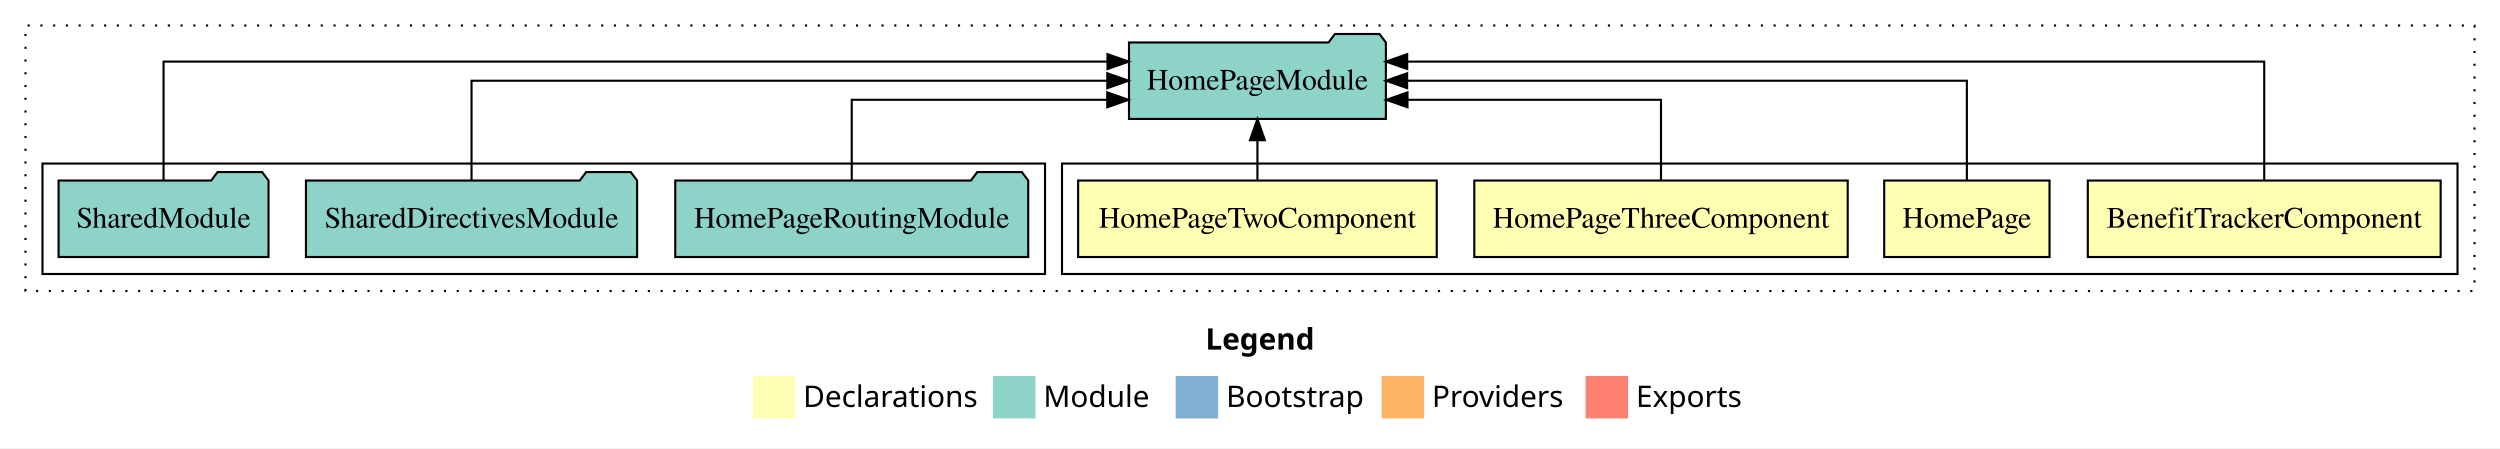
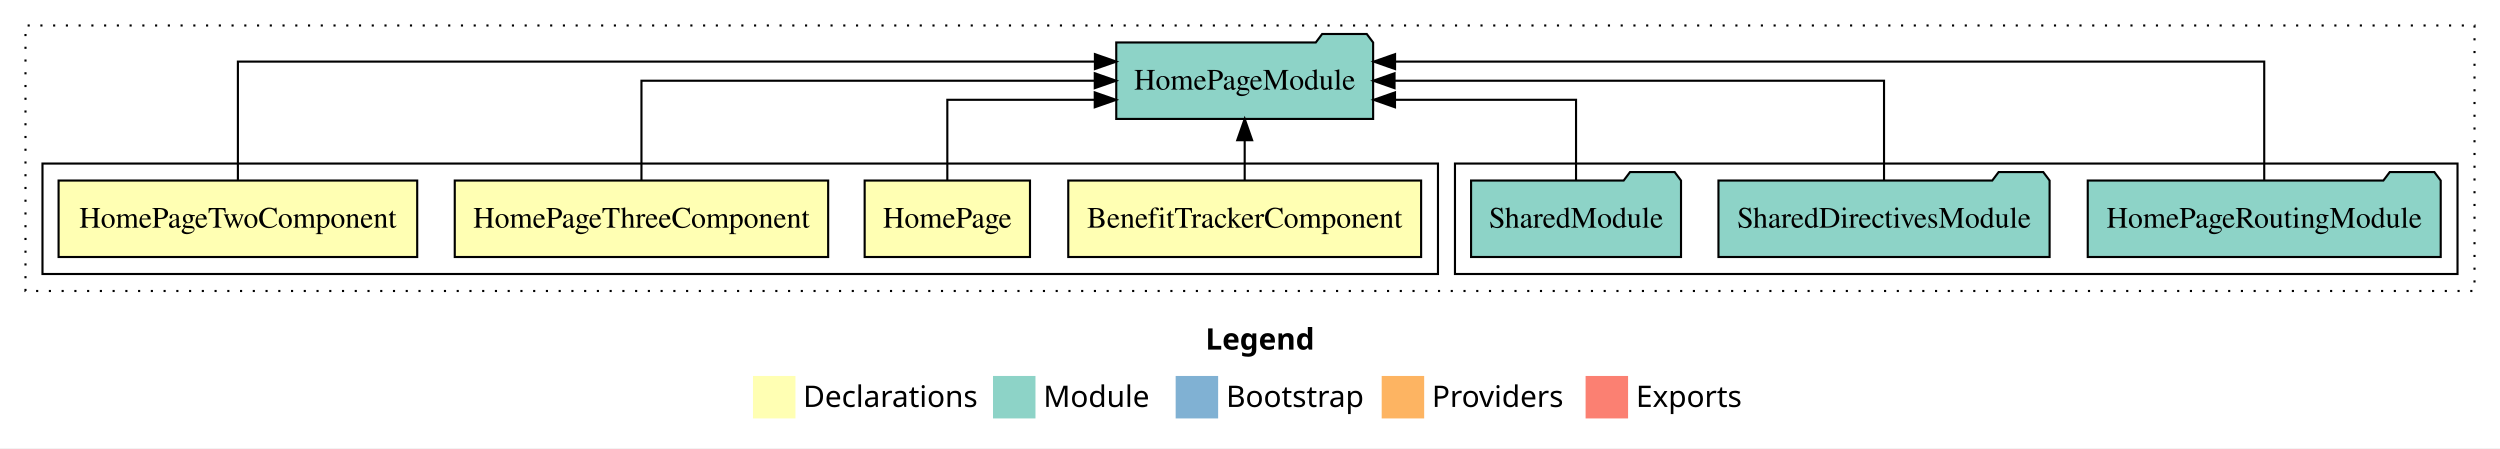
<svg xmlns="http://www.w3.org/2000/svg" width="1177pt" height="211pt" viewBox="0.00 0.00 1177.00 211.00">
  <g id="graph0" class="graph" transform="scale(1 1) rotate(0) translate(4 207)">
    <polygon fill="white" stroke="transparent" points="-4,4 -4,-207 1173,-207 1173,4 -4,4" />
    <text text-anchor="start" x="563.51" y="-42.4" font-family="sans-serif" font-weight="bold" font-size="14.00">Legend</text>
    <polygon fill="#ffffb3" stroke="transparent" points="350.5,-10 350.5,-30 370.5,-30 370.5,-10 350.5,-10" />
    <text text-anchor="start" x="374.13" y="-15.4" font-family="sans-serif" font-size="14.00">  Declarations</text>
    <polygon fill="#8dd3c7" stroke="transparent" points="463.5,-10 463.5,-30 483.5,-30 483.5,-10 463.5,-10" />
    <text text-anchor="start" x="487.23" y="-15.4" font-family="sans-serif" font-size="14.00">  Module</text>
    <polygon fill="#80b1d3" stroke="transparent" points="549.5,-10 549.5,-30 569.5,-30 569.5,-10 549.5,-10" />
    <text text-anchor="start" x="573.28" y="-15.4" font-family="sans-serif" font-size="14.00">  Bootstrap</text>
    <polygon fill="#fdb462" stroke="transparent" points="646.5,-10 646.5,-30 666.5,-30 666.5,-10 646.5,-10" />
    <text text-anchor="start" x="670.17" y="-15.4" font-family="sans-serif" font-size="14.00">  Providers</text>
    <polygon fill="#fb8072" stroke="transparent" points="742.5,-10 742.5,-30 762.5,-30 762.5,-10 742.5,-10" />
    <text text-anchor="start" x="766.23" y="-15.4" font-family="sans-serif" font-size="14.00">  Exports</text>
    <g id="clust1" class="cluster">
      <polygon fill="none" stroke="black" stroke-dasharray="1,5" points="8,-70 8,-195 1161,-195 1161,-70 8,-70" />
    </g>
+     <g id="clust7" class="cluster">
+       <polygon fill="none" stroke="black" points="681,-78 681,-130 1153,-130 1153,-78 681,-78" />
+     </g>
    <g id="clust2" class="cluster">
-       <polygon fill="none" stroke="black" points="496,-78 496,-130 1153,-130 1153,-78 496,-78" />
-     </g>
-     <g id="clust7" class="cluster">
-       <polygon fill="none" stroke="black" points="16,-78 16,-130 488,-130 488,-78 16,-78" />
+       <polygon fill="none" stroke="black" points="16,-78 16,-130 673,-130 673,-78 16,-78" />
    </g>
    <g id="node1" class="node">
-       <polygon fill="#ffffb3" stroke="black" points="1145.06,-122 978.94,-122 978.94,-86 1145.06,-86 1145.06,-122" />
-       <text text-anchor="middle" x="1062" y="-99.8" font-family="Times,serif" font-size="14.00">BenefitTrackerComponent</text>
+       <polygon fill="#ffffb3" stroke="black" points="665.06,-122 498.94,-122 498.94,-86 665.06,-86 665.06,-122" />
+       <text text-anchor="middle" x="582" y="-99.8" font-family="Times,serif" font-size="14.00">BenefitTrackerComponent</text>
    </g>
    <g id="node5" class="node">
-       <polygon fill="#8dd3c7" stroke="black" points="648.47,-187 645.47,-191 624.47,-191 621.47,-187 527.53,-187 527.53,-151 648.47,-151 648.47,-187" />
-       <text text-anchor="middle" x="588" y="-164.8" font-family="Times,serif" font-size="14.00">HomePageModule</text>
+       <polygon fill="#8dd3c7" stroke="black" points="642.47,-187 639.47,-191 618.47,-191 615.47,-187 521.53,-187 521.53,-151 642.47,-151 642.47,-187" />
+       <text text-anchor="middle" x="582" y="-164.8" font-family="Times,serif" font-size="14.00">HomePageModule</text>
    </g>
    <g id="edge1" class="edge">
-       <path fill="none" stroke="black" d="M1062,-122.29C1062,-144.21 1062,-178 1062,-178 1062,-178 658.51,-178 658.51,-178" />
-       <polygon fill="black" stroke="black" points="658.51,-174.5 648.51,-178 658.51,-181.5 658.51,-174.5" />
+       <path fill="none" stroke="black" d="M582,-122.11C582,-122.11 582,-140.99 582,-140.99" />
+       <polygon fill="black" stroke="black" points="578.5,-140.99 582,-150.99 585.5,-140.99 578.5,-140.99" />
    </g>
    <g id="node2" class="node">
-       <polygon fill="#ffffb3" stroke="black" points="960.92,-122 883.08,-122 883.08,-86 960.92,-86 960.92,-122" />
-       <text text-anchor="middle" x="922" y="-99.8" font-family="Times,serif" font-size="14.00">HomePage</text>
+       <polygon fill="#ffffb3" stroke="black" points="480.92,-122 403.08,-122 403.08,-86 480.92,-86 480.92,-122" />
+       <text text-anchor="middle" x="442" y="-99.8" font-family="Times,serif" font-size="14.00">HomePage</text>
    </g>
    <g id="edge2" class="edge">
-       <path fill="none" stroke="black" d="M922,-122.11C922,-141.34 922,-169 922,-169 922,-169 658.48,-169 658.48,-169" />
-       <polygon fill="black" stroke="black" points="658.48,-165.5 648.48,-169 658.48,-172.5 658.48,-165.5" />
+       <path fill="none" stroke="black" d="M442,-122.03C442,-138.4 442,-160 442,-160 442,-160 511.41,-160 511.41,-160" />
+       <polygon fill="black" stroke="black" points="511.41,-163.5 521.41,-160 511.41,-156.5 511.41,-163.5" />
    </g>
    <g id="node3" class="node">
-       <polygon fill="#ffffb3" stroke="black" points="865.9,-122 690.1,-122 690.1,-86 865.9,-86 865.9,-122" />
-       <text text-anchor="middle" x="778" y="-99.8" font-family="Times,serif" font-size="14.00">HomePageThreeComponent</text>
+       <polygon fill="#ffffb3" stroke="black" points="385.9,-122 210.1,-122 210.1,-86 385.9,-86 385.9,-122" />
+       <text text-anchor="middle" x="298" y="-99.8" font-family="Times,serif" font-size="14.00">HomePageThreeComponent</text>
    </g>
    <g id="edge3" class="edge">
-       <path fill="none" stroke="black" d="M778,-122.03C778,-138.4 778,-160 778,-160 778,-160 658.64,-160 658.64,-160" />
-       <polygon fill="black" stroke="black" points="658.64,-156.5 648.64,-160 658.64,-163.5 658.64,-156.5" />
+       <path fill="none" stroke="black" d="M298,-122.11C298,-141.34 298,-169 298,-169 298,-169 511.42,-169 511.42,-169" />
+       <polygon fill="black" stroke="black" points="511.42,-172.5 521.42,-169 511.42,-165.5 511.42,-172.5" />
    </g>
    <g id="node4" class="node">
-       <polygon fill="#ffffb3" stroke="black" points="672.42,-122 503.58,-122 503.58,-86 672.42,-86 672.42,-122" />
-       <text text-anchor="middle" x="588" y="-99.8" font-family="Times,serif" font-size="14.00">HomePageTwoComponent</text>
+       <polygon fill="#ffffb3" stroke="black" points="192.42,-122 23.58,-122 23.58,-86 192.42,-86 192.42,-122" />
+       <text text-anchor="middle" x="108" y="-99.8" font-family="Times,serif" font-size="14.00">HomePageTwoComponent</text>
    </g>
    <g id="edge4" class="edge">
-       <path fill="none" stroke="black" d="M588,-122.11C588,-122.11 588,-140.99 588,-140.99" />
-       <polygon fill="black" stroke="black" points="584.5,-140.99 588,-150.99 591.5,-140.99 584.5,-140.99" />
+       <path fill="none" stroke="black" d="M108,-122.29C108,-144.21 108,-178 108,-178 108,-178 511.49,-178 511.49,-178" />
+       <polygon fill="black" stroke="black" points="511.49,-181.5 521.49,-178 511.49,-174.5 511.49,-181.5" />
    </g>
    <g id="node6" class="node">
-       <polygon fill="#8dd3c7" stroke="black" points="480.09,-122 477.09,-126 456.09,-126 453.09,-122 313.91,-122 313.91,-86 480.09,-86 480.09,-122" />
-       <text text-anchor="middle" x="397" y="-99.8" font-family="Times,serif" font-size="14.00">HomePageRoutingModule</text>
+       <polygon fill="#8dd3c7" stroke="black" points="1145.09,-122 1142.09,-126 1121.09,-126 1118.09,-122 978.91,-122 978.91,-86 1145.09,-86 1145.09,-122" />
+       <text text-anchor="middle" x="1062" y="-99.8" font-family="Times,serif" font-size="14.00">HomePageRoutingModule</text>
    </g>
    <g id="edge5" class="edge">
-       <path fill="none" stroke="black" d="M397,-122.03C397,-138.4 397,-160 397,-160 397,-160 517.3,-160 517.3,-160" />
-       <polygon fill="black" stroke="black" points="517.3,-163.5 527.3,-160 517.3,-156.5 517.3,-163.5" />
+       <path fill="none" stroke="black" d="M1062,-122.29C1062,-144.21 1062,-178 1062,-178 1062,-178 652.79,-178 652.79,-178" />
+       <polygon fill="black" stroke="black" points="652.79,-174.5 642.79,-178 652.79,-181.5 652.79,-174.5" />
    </g>
    <g id="node7" class="node">
-       <polygon fill="#8dd3c7" stroke="black" points="295.95,-122 292.95,-126 271.95,-126 268.95,-122 140.05,-122 140.05,-86 295.95,-86 295.95,-122" />
-       <text text-anchor="middle" x="218" y="-99.8" font-family="Times,serif" font-size="14.00">SharedDirectivesModule</text>
+       <polygon fill="#8dd3c7" stroke="black" points="960.95,-122 957.95,-126 936.95,-126 933.95,-122 805.05,-122 805.05,-86 960.95,-86 960.95,-122" />
+       <text text-anchor="middle" x="883" y="-99.8" font-family="Times,serif" font-size="14.00">SharedDirectivesModule</text>
    </g>
    <g id="edge6" class="edge">
-       <path fill="none" stroke="black" d="M218,-122.11C218,-141.34 218,-169 218,-169 218,-169 517.32,-169 517.32,-169" />
-       <polygon fill="black" stroke="black" points="517.32,-172.5 527.32,-169 517.32,-165.5 517.32,-172.5" />
+       <path fill="none" stroke="black" d="M883,-122.11C883,-141.34 883,-169 883,-169 883,-169 652.55,-169 652.55,-169" />
+       <polygon fill="black" stroke="black" points="652.55,-165.5 642.55,-169 652.55,-172.5 652.55,-165.5" />
    </g>
    <g id="node8" class="node">
-       <polygon fill="#8dd3c7" stroke="black" points="122.42,-122 119.42,-126 98.42,-126 95.42,-122 23.58,-122 23.58,-86 122.42,-86 122.42,-122" />
-       <text text-anchor="middle" x="73" y="-99.8" font-family="Times,serif" font-size="14.00">SharedModule</text>
+       <polygon fill="#8dd3c7" stroke="black" points="787.42,-122 784.42,-126 763.42,-126 760.42,-122 688.58,-122 688.58,-86 787.42,-86 787.42,-122" />
+       <text text-anchor="middle" x="738" y="-99.8" font-family="Times,serif" font-size="14.00">SharedModule</text>
    </g>
    <g id="edge7" class="edge">
-       <path fill="none" stroke="black" d="M73,-122.29C73,-144.21 73,-178 73,-178 73,-178 517.41,-178 517.41,-178" />
-       <polygon fill="black" stroke="black" points="517.41,-181.5 527.41,-178 517.41,-174.5 517.41,-181.5" />
+       <path fill="none" stroke="black" d="M738,-122.03C738,-138.4 738,-160 738,-160 738,-160 652.76,-160 652.76,-160" />
+       <polygon fill="black" stroke="black" points="652.76,-156.5 642.76,-160 652.76,-163.5 652.76,-156.5" />
    </g>
  </g>
</svg>
